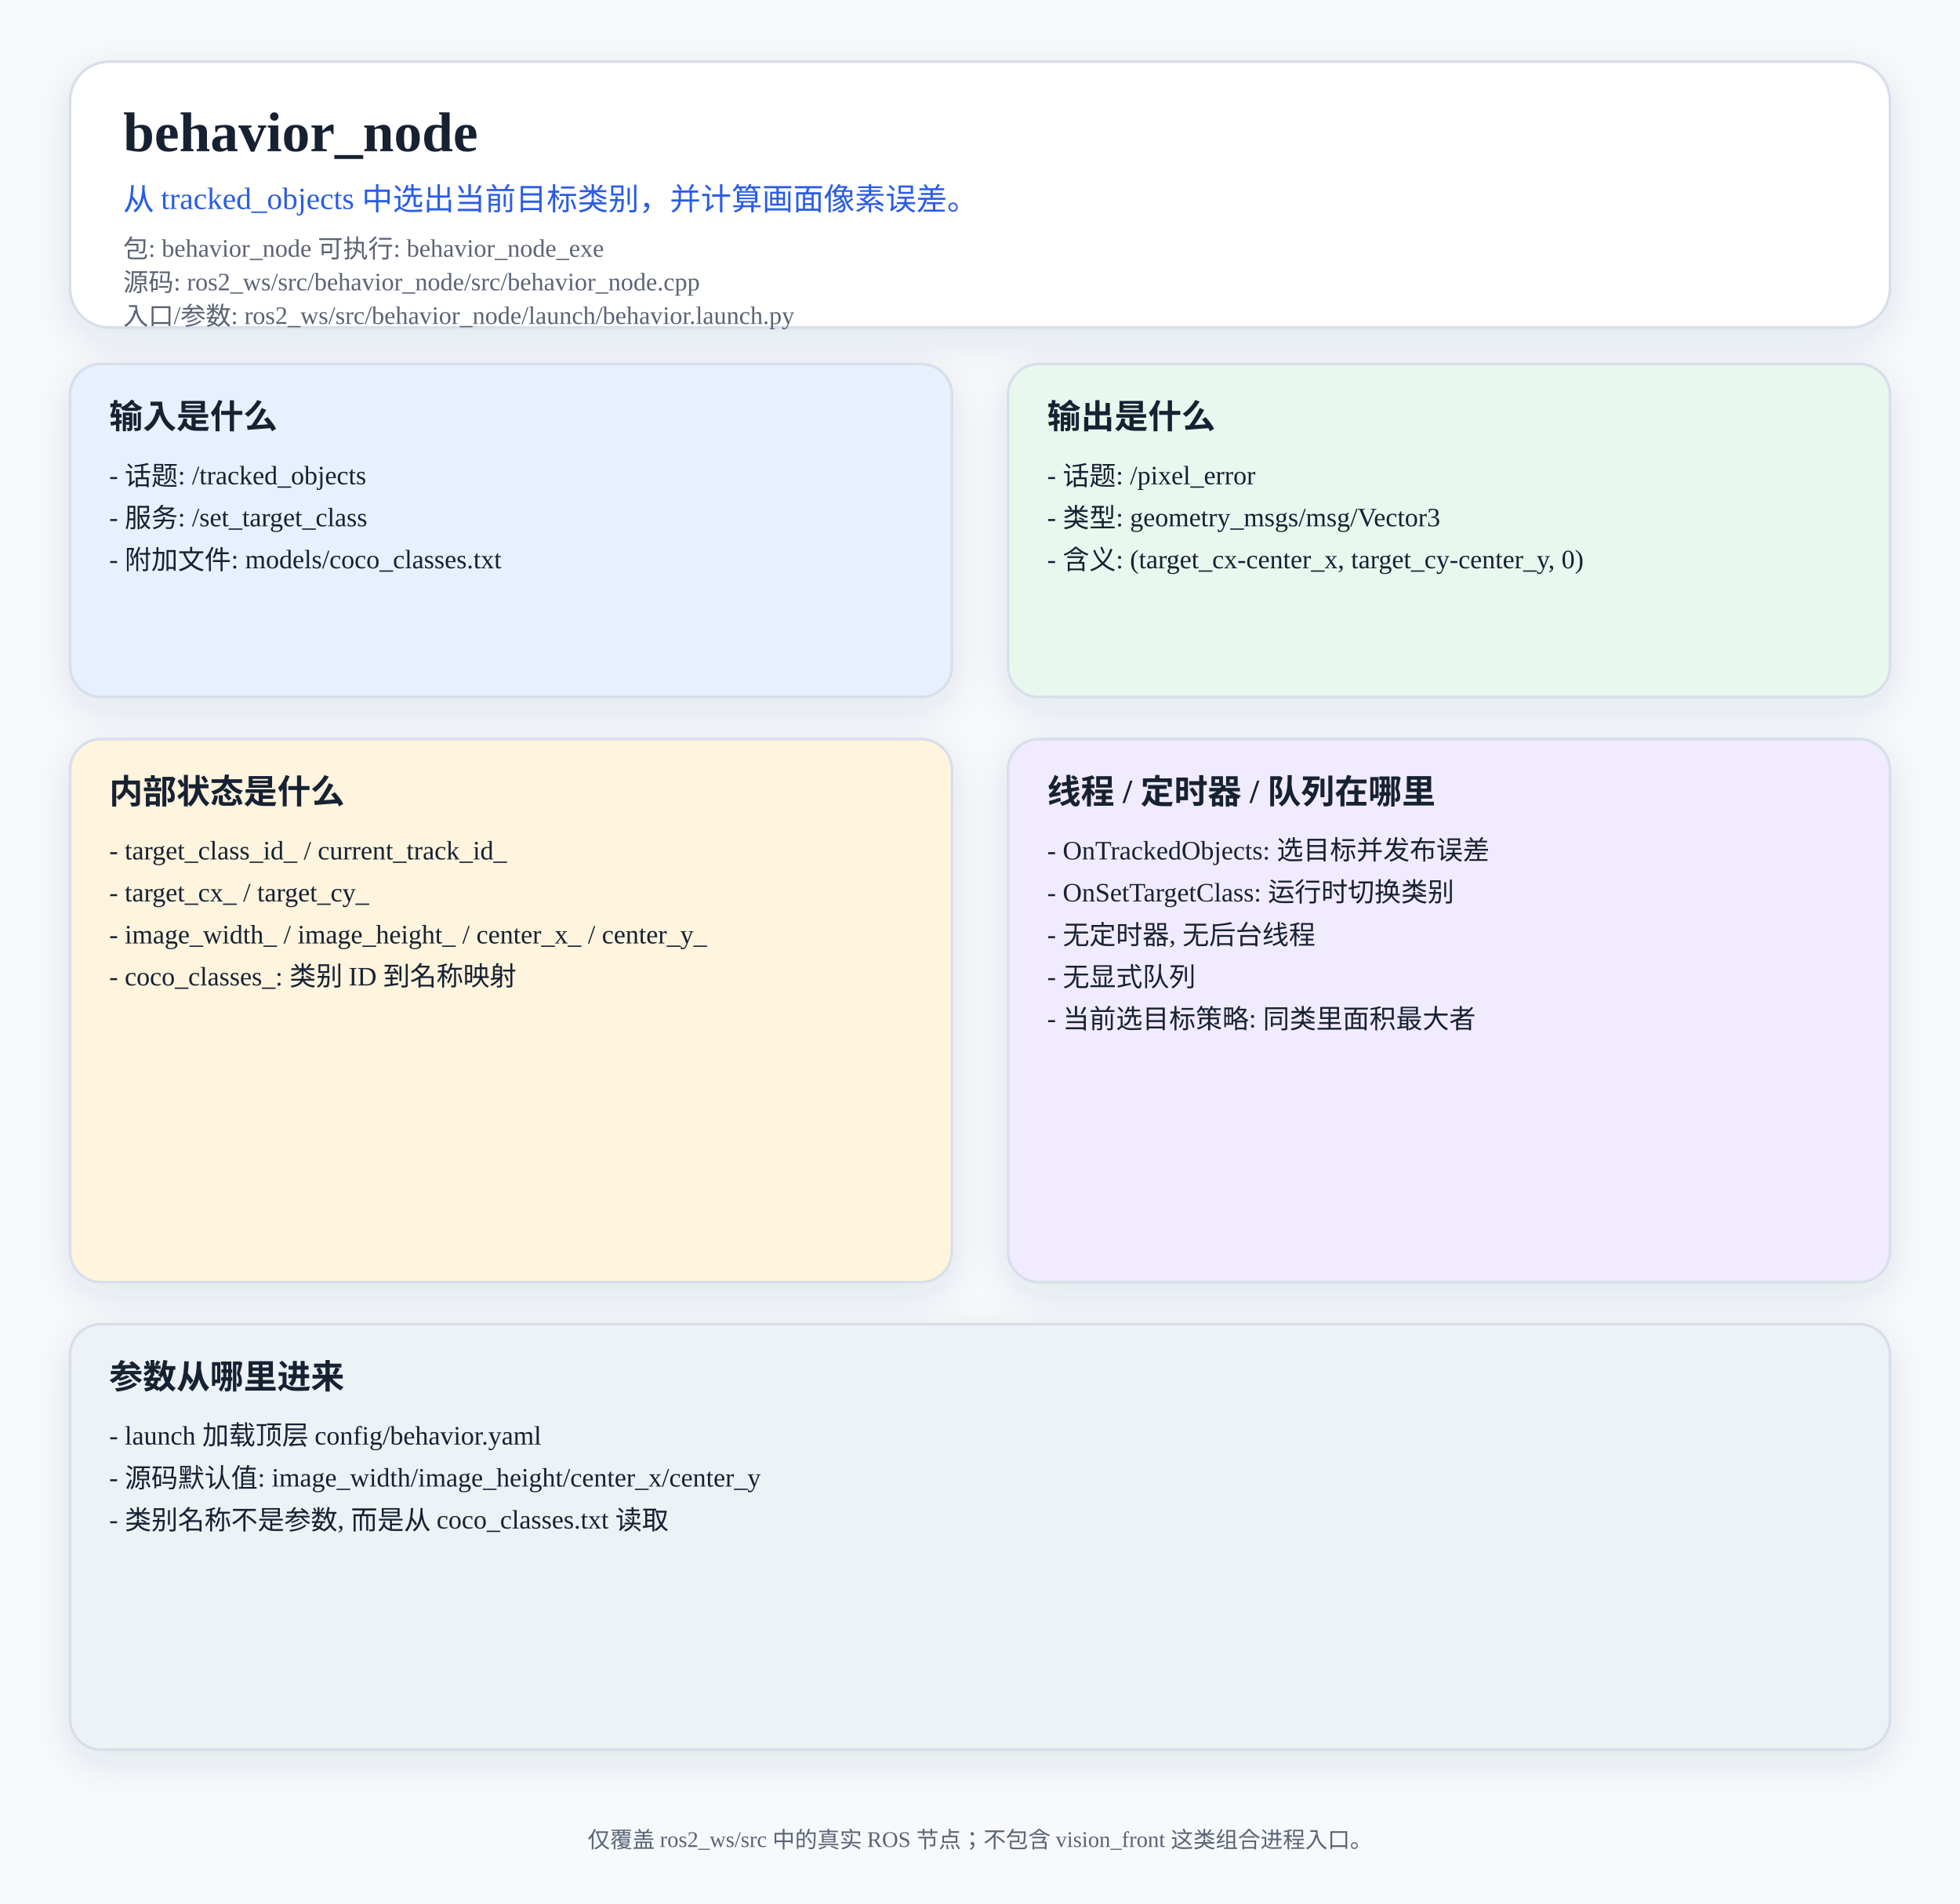
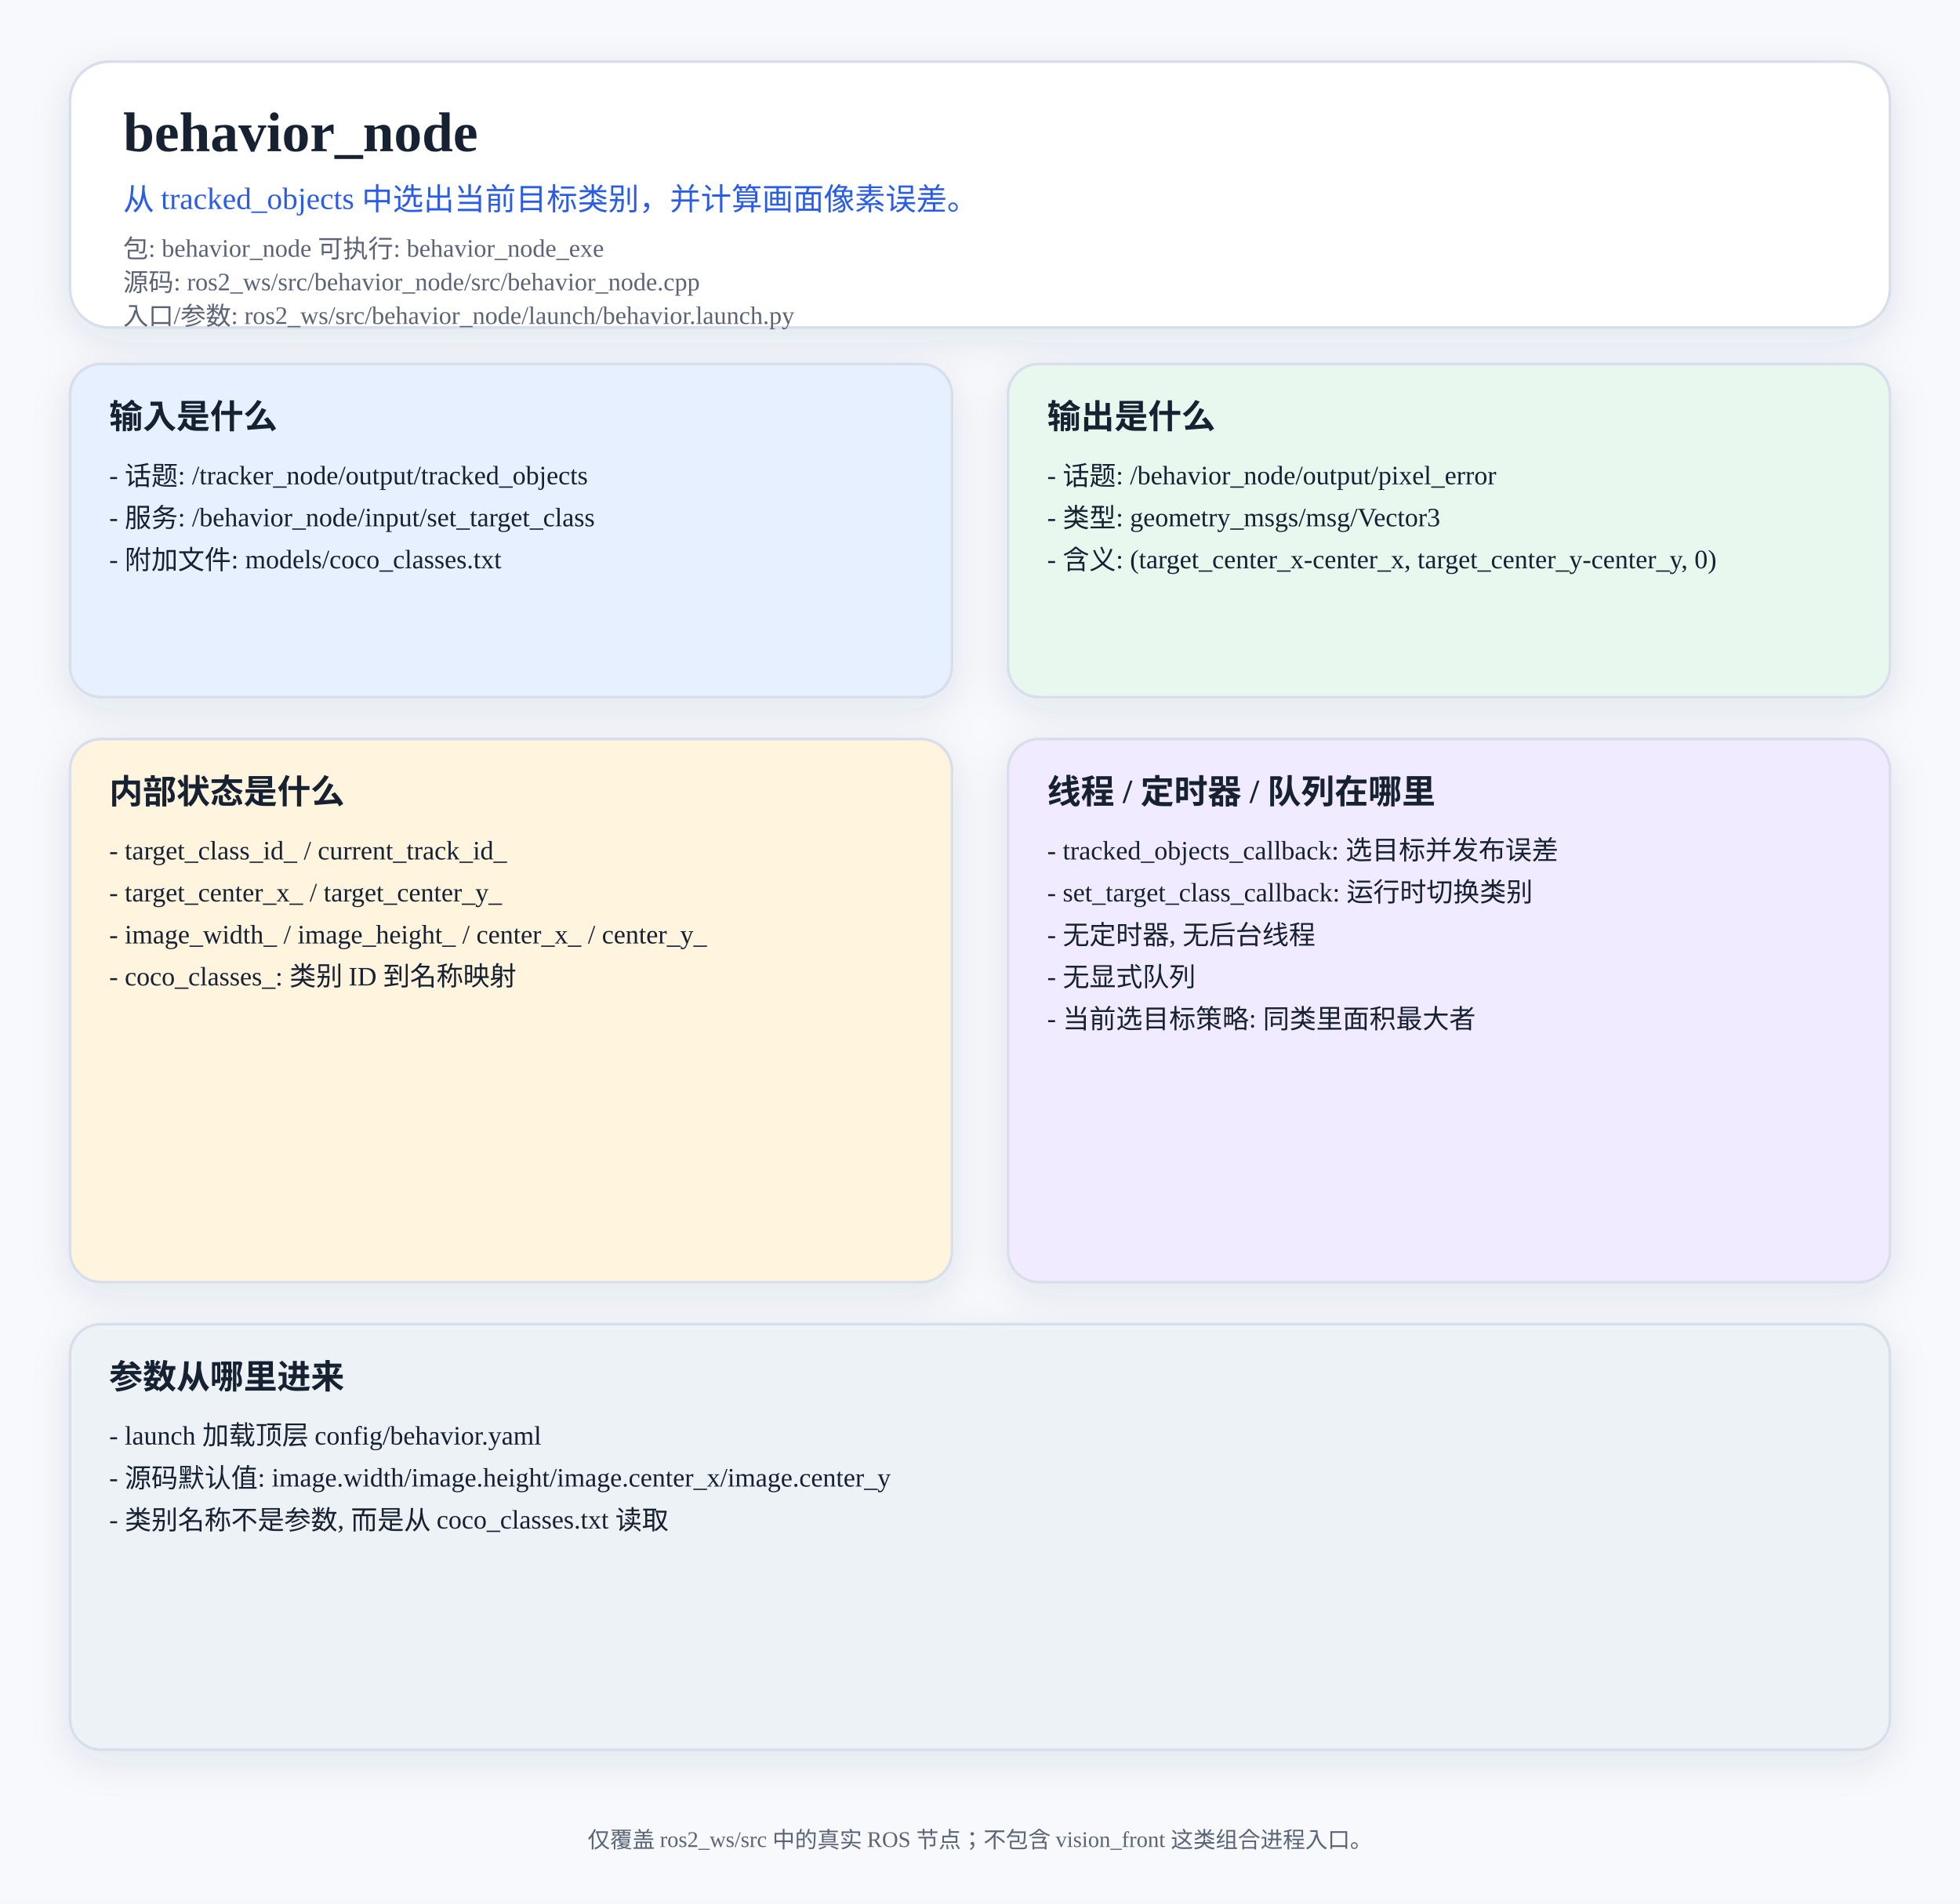
<svg xmlns="http://www.w3.org/2000/svg" width="1400" height="1360" viewBox="0 0 1400 1360">
  <defs>
    <filter id="shadow" x="-20%" y="-20%" width="140%" height="140%">
      <feDropShadow dx="0" dy="8" stdDeviation="14" flood-color="#27364D" flood-opacity="0.10" />
    </filter>
  </defs>
  <rect width="1400" height="1360" fill="#F7F9FC" />
  <g filter="url(#shadow)">
    <rect x="50" y="44" width="1300" height="190" rx="28" fill="#FFFFFF" stroke="#D8DFEA" stroke-width="2" />
    <text x="88" y="108" font-size="40" font-weight="800" fill="#172033">behavior_node</text>
    <text x="88" y="150" font-size="22" font-weight="500" fill="#2B5CE6">从 tracked_objects 中选出当前目标类别，并计算画面像素误差。</text>
    <text x="88" y="184" font-size="18" font-weight="400" fill="#5B6475">
      <tspan x="88" y="184">包: behavior_node    可执行: behavior_node_exe</tspan>
      <tspan x="88" y="208">源码: ros2_ws/src/behavior_node/src/behavior_node.cpp</tspan>
      <tspan x="88" y="232">入口/参数: ros2_ws/src/behavior_node/launch/behavior.launch.py</tspan>
    </text>
    <rect x="50" y="260" width="630" height="238" rx="22" fill="#E7F0FF" stroke="#D8DFEA" stroke-width="2" />
    <text x="78" y="306" font-size="24" font-weight="700" fill="#172033">输入是什么</text>
    <text x="78" y="346" font-size="19" font-weight="400" fill="#172033">
-       <tspan x="78" y="346">- 话题: /tracked_objects</tspan>
-       <tspan x="78" y="376">- 服务: /set_target_class</tspan>
+       <tspan x="78" y="346">- 话题: /tracker_node/output/tracked_objects</tspan>
+       <tspan x="78" y="376">- 服务: /behavior_node/input/set_target_class</tspan>
      <tspan x="78" y="406">- 附加文件: models/coco_classes.txt</tspan>
    </text>
    <rect x="720" y="260" width="630" height="238" rx="22" fill="#E9F8EE" stroke="#D8DFEA" stroke-width="2" />
    <text x="748" y="306" font-size="24" font-weight="700" fill="#172033">输出是什么</text>
    <text x="748" y="346" font-size="19" font-weight="400" fill="#172033">
-       <tspan x="748" y="346">- 话题: /pixel_error</tspan>
+       <tspan x="748" y="346">- 话题: /behavior_node/output/pixel_error</tspan>
      <tspan x="748" y="376">- 类型: geometry_msgs/msg/Vector3</tspan>
-       <tspan x="748" y="406">- 含义: (target_cx-center_x, target_cy-center_y, 0)</tspan>
+       <tspan x="748" y="406">- 含义: (target_center_x-center_x, target_center_y-center_y, 0)</tspan>
    </text>
    <rect x="50" y="528" width="630" height="388" rx="22" fill="#FFF4DD" stroke="#D8DFEA" stroke-width="2" />
    <text x="78" y="574" font-size="24" font-weight="700" fill="#172033">内部状态是什么</text>
    <text x="78" y="614" font-size="19" font-weight="400" fill="#172033">
      <tspan x="78" y="614">- target_class_id_ / current_track_id_</tspan>
-       <tspan x="78" y="644">- target_cx_ / target_cy_</tspan>
+       <tspan x="78" y="644">- target_center_x_ / target_center_y_</tspan>
      <tspan x="78" y="674">- image_width_ / image_height_ / center_x_ / center_y_</tspan>
      <tspan x="78" y="704">- coco_classes_: 类别 ID 到名称映射</tspan>
    </text>
    <rect x="720" y="528" width="630" height="388" rx="22" fill="#F1EBFF" stroke="#D8DFEA" stroke-width="2" />
    <text x="748" y="574" font-size="24" font-weight="700" fill="#172033">线程 / 定时器 / 队列在哪里</text>
    <text x="748" y="614" font-size="19" font-weight="400" fill="#172033">
-       <tspan x="748" y="614">- OnTrackedObjects: 选目标并发布误差</tspan>
-       <tspan x="748" y="644">- OnSetTargetClass: 运行时切换类别</tspan>
+       <tspan x="748" y="614">- tracked_objects_callback: 选目标并发布误差</tspan>
+       <tspan x="748" y="644">- set_target_class_callback: 运行时切换类别</tspan>
      <tspan x="748" y="674">- 无定时器, 无后台线程</tspan>
      <tspan x="748" y="704">- 无显式队列</tspan>
      <tspan x="748" y="734">- 当前选目标策略: 同类里面积最大者</tspan>
    </text>
    <rect x="50" y="946" width="1300" height="304" rx="22" fill="#EDF2F7" stroke="#D8DFEA" stroke-width="2" />
    <text x="78" y="992" font-size="24" font-weight="700" fill="#172033">参数从哪里进来</text>
    <text x="78" y="1032" font-size="19" font-weight="400" fill="#172033">
      <tspan x="78" y="1032">- launch 加载顶层 config/behavior.yaml</tspan>
-       <tspan x="78" y="1062">- 源码默认值: image_width/image_height/center_x/center_y</tspan>
+       <tspan x="78" y="1062">- 源码默认值: image.width/image.height/image.center_x/image.center_y</tspan>
      <tspan x="78" y="1092">- 类别名称不是参数, 而是从 coco_classes.txt 读取</tspan>
    </text>
  </g>
  <text x="700" y="1320" text-anchor="middle" font-size="16" fill="#5B6475">仅覆盖 ros2_ws/src 中的真实 ROS 节点；不包含 vision_front 这类组合进程入口。</text>
</svg>
